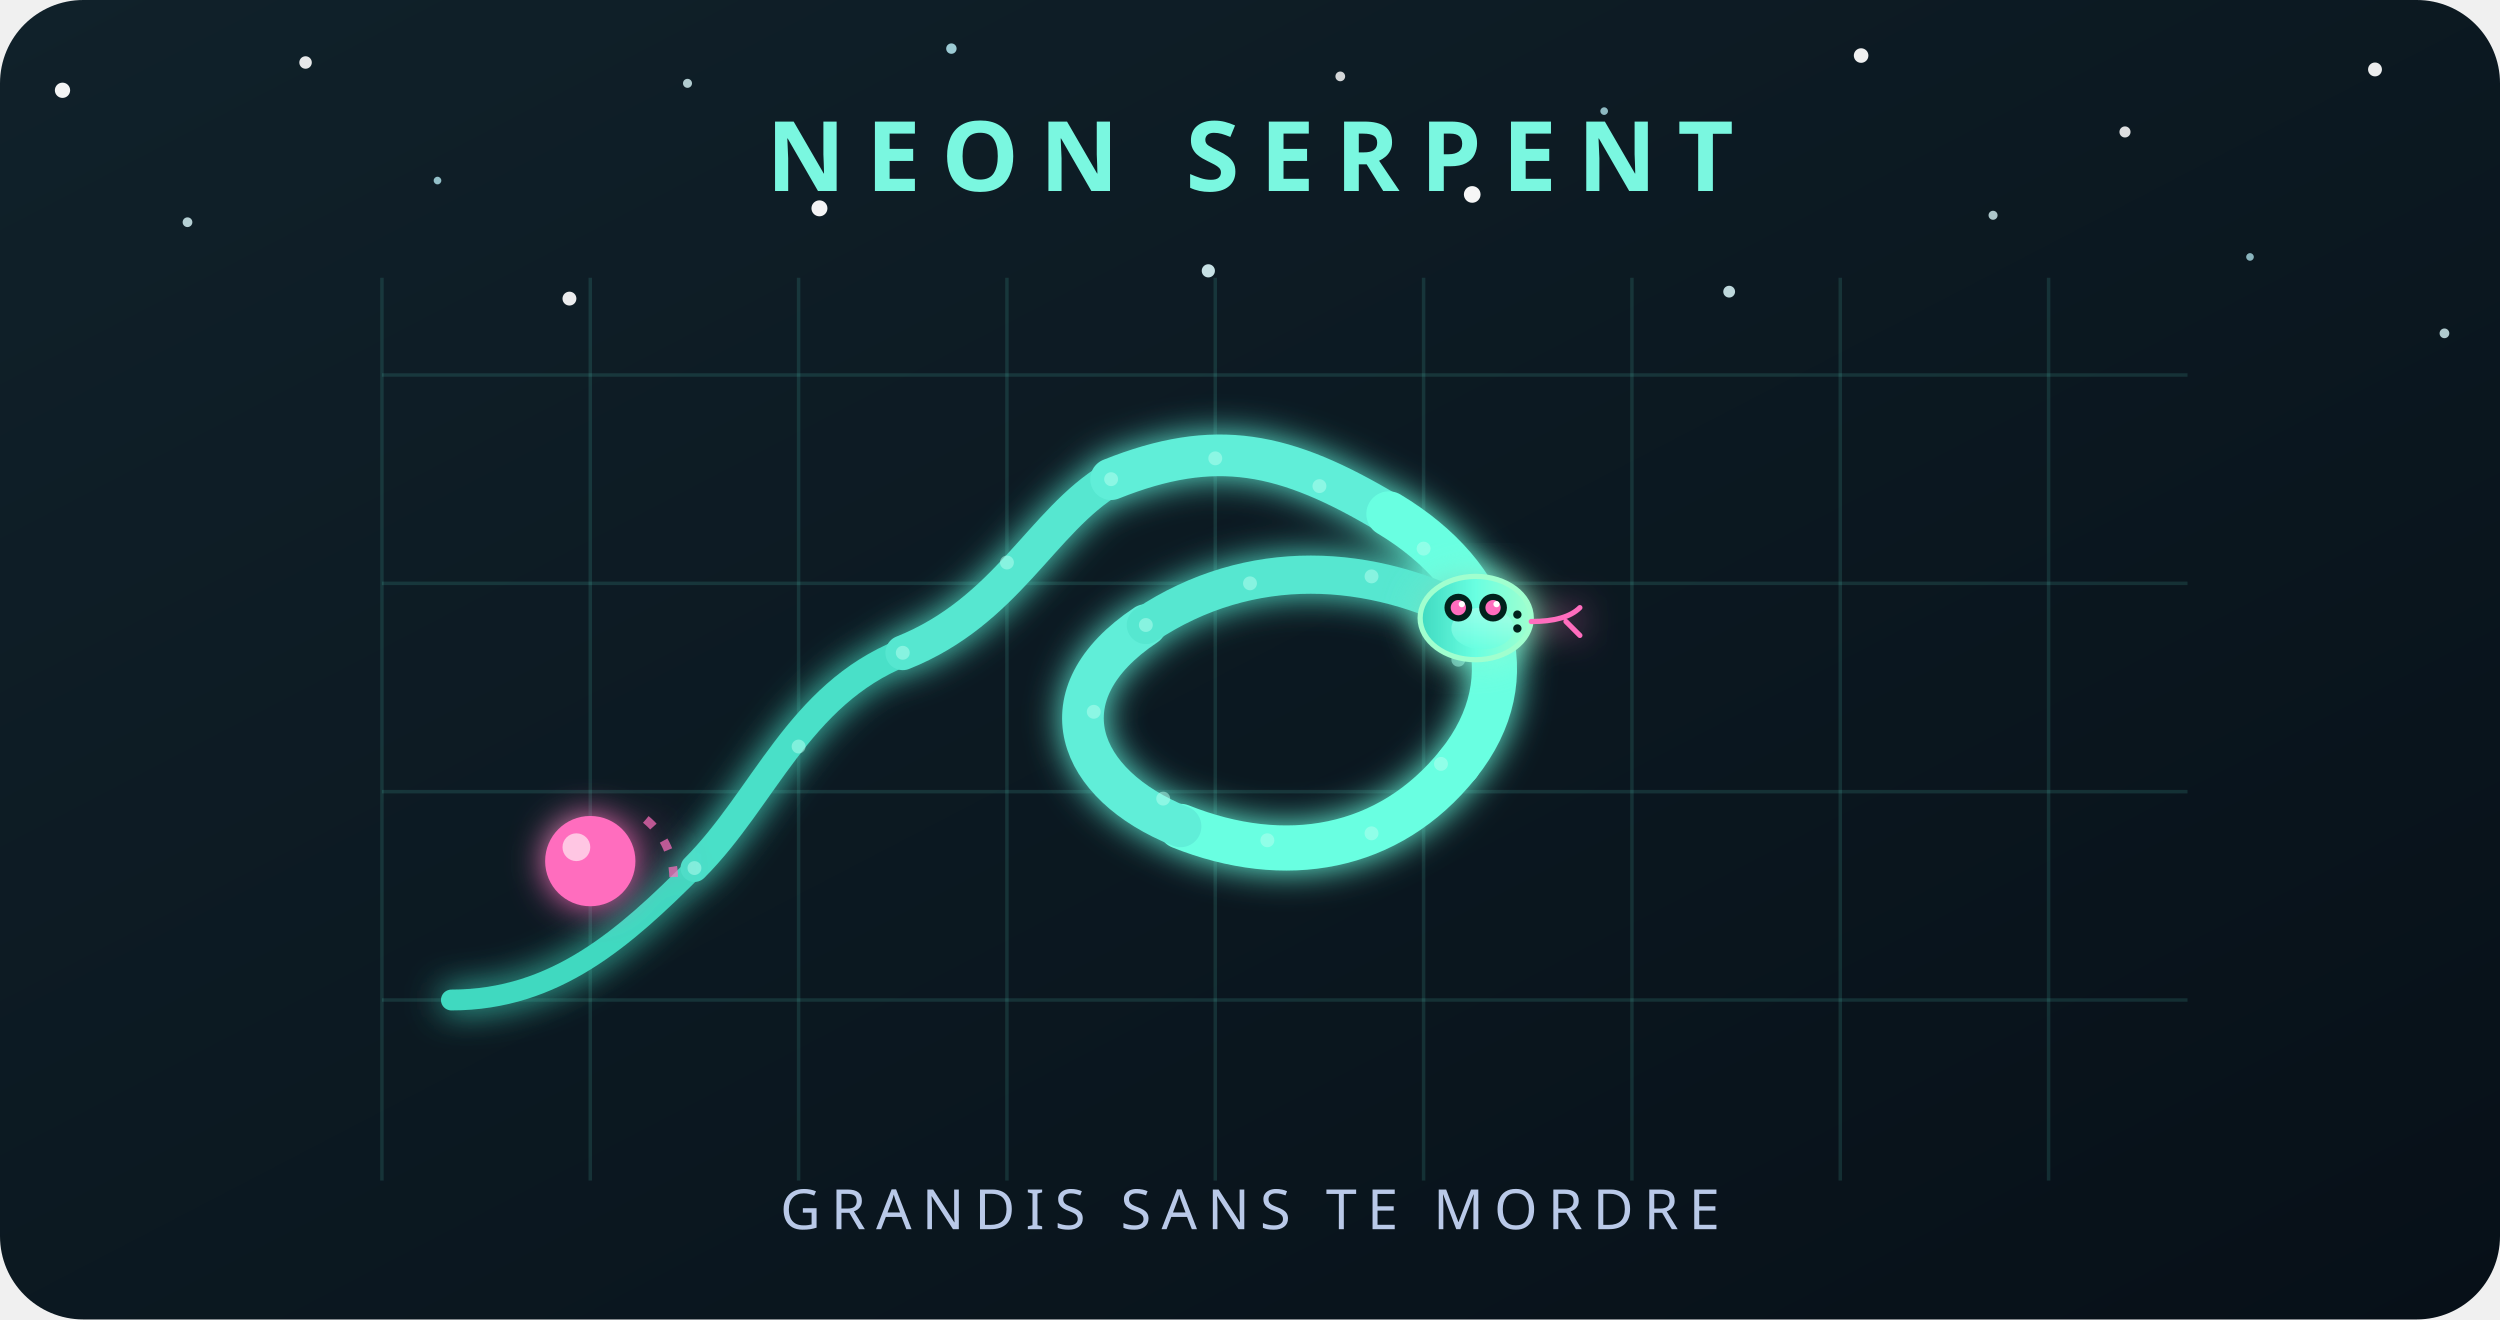
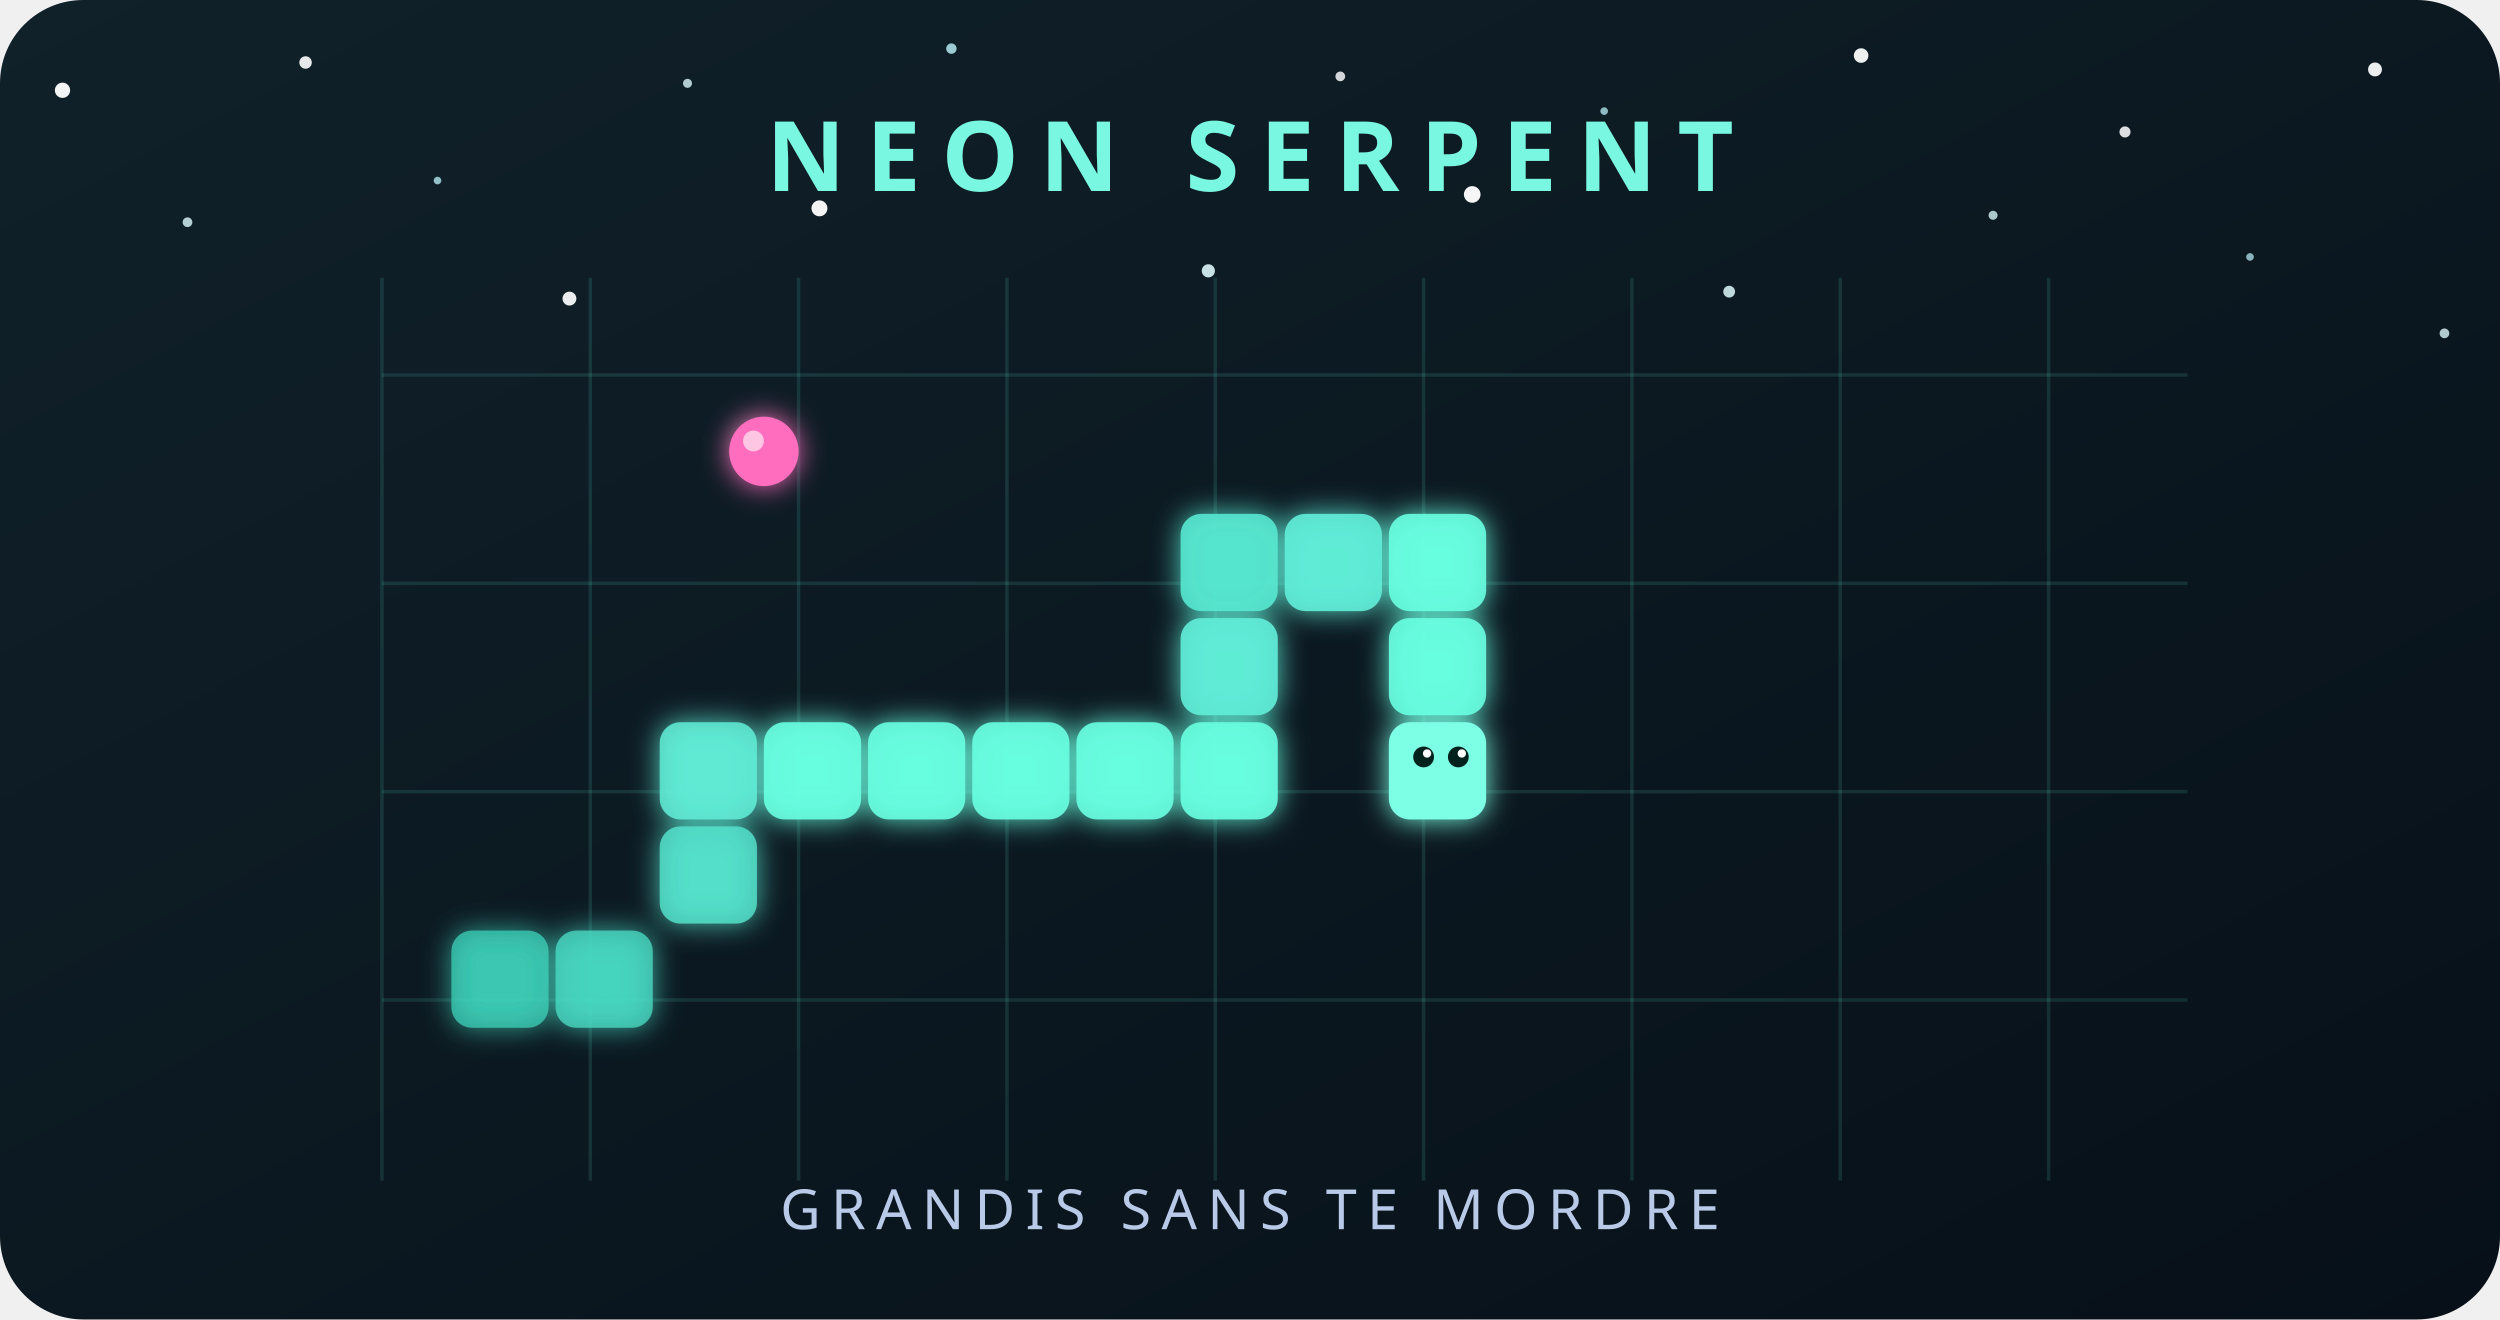
<svg xmlns="http://www.w3.org/2000/svg" viewBox="0 0 720 380" role="img" aria-labelledby="title desc">
  <defs>
    <linearGradient id="bg" x1="0" y1="0" x2="1" y2="1">
      <stop offset="0" stop-color="#10212a" />
      <stop offset="1" stop-color="#071018" />
    </linearGradient>
-     <linearGradient id="body" x1="0" y1="0" x2="1" y2="0">
-       <stop offset="0" stop-color="#3fd9c0" />
-       <stop offset="0.5" stop-color="#69ffe1" />
-       <stop offset="1" stop-color="#a0ffcf" />
-     </linearGradient>
-     <linearGradient id="belly" x1="0" y1="0" x2="0" y2="1">
-       <stop offset="0" stop-color="#b8fff0" />
-       <stop offset="1" stop-color="#69ffe1" />
-     </linearGradient>
    <filter id="g" x="-40%" y="-40%" width="180%" height="180%">
-       <feGaussianBlur stdDeviation="5" result="b" />
-       <feMerge>
-         <feMergeNode in="b" />
-         <feMergeNode in="SourceGraphic" />
-       </feMerge>
-     </filter>
-     <filter id="soft" x="-20%" y="-20%" width="140%" height="140%">
-       <feGaussianBlur stdDeviation="2" result="b" />
+       <feGaussianBlur stdDeviation="4" result="b" />
      <feMerge>
        <feMergeNode in="b" />
        <feMergeNode in="SourceGraphic" />
      </feMerge>
    </filter>
  </defs>
  <rect width="720" height="380" rx="24" fill="url(#bg)" />
  <g class="stars" aria-hidden="true">
    <circle cx="18" cy="26" r="2.2" fill="#ffffff" opacity="0.95" />
    <circle cx="54" cy="64" r="1.4" fill="#dffcff" opacity="0.8" />
    <circle cx="88" cy="18" r="1.8" fill="#ffffff" opacity="0.9" />
    <circle cx="126" cy="52" r="1.1" fill="#bff6ff" opacity="0.75" />
    <circle cx="164" cy="86" r="2.0" fill="#ffffff" opacity="0.92" />
    <circle cx="198" cy="24" r="1.3" fill="#dffcff" opacity="0.78" />
    <circle cx="236" cy="60" r="2.3" fill="#ffffff" opacity="0.95" />
    <circle cx="274" cy="14" r="1.5" fill="#bff6ff" opacity="0.8" />
    <circle cx="312" cy="46" r="1.0" fill="#ffffff" opacity="0.7" />
    <circle cx="348" cy="78" r="1.9" fill="#dffcff" opacity="0.88" />
    <circle cx="386" cy="22" r="1.4" fill="#ffffff" opacity="0.82" />
    <circle cx="424" cy="56" r="2.4" fill="#ffffff" opacity="0.96" />
    <circle cx="462" cy="32" r="1.1" fill="#bff6ff" opacity="0.72" />
    <circle cx="498" cy="84" r="1.7" fill="#dffcff" opacity="0.84" />
    <circle cx="536" cy="16" r="2.1" fill="#ffffff" opacity="0.93" />
    <circle cx="574" cy="62" r="1.3" fill="#dffcff" opacity="0.76" />
    <circle cx="612" cy="38" r="1.6" fill="#ffffff" opacity="0.86" />
    <circle cx="648" cy="74" r="1.1" fill="#bff6ff" opacity="0.7" />
    <circle cx="684" cy="20" r="2.0" fill="#ffffff" opacity="0.92" />
    <circle cx="704" cy="96" r="1.4" fill="#dffcff" opacity="0.78" />
  </g>
  <g stroke="#69ffe1" stroke-opacity=".12" stroke-width="1">
    <path d="M110 80v260M170 80v260M230 80v260M290 80v260M350 80v260M410 80v260M470 80v260M530 80v260M590 80v260" />
    <path d="M110 108h520M110 168h520M110 228h520M110 288h520" />
  </g>
-   <g filter="url(#g)" stroke-linecap="round" stroke-linejoin="round" fill="none">
-     <path d="M130 288 C160 288, 180 270, 200 250" stroke="#3fd9c0" stroke-width="6" />
-     <path d="M200 250 C220 230, 230 200, 260 188" stroke="#4ae0c8" stroke-width="8" />
-     <path d="M260 188 C290 176, 300 150, 320 138" stroke="#56e7d0" stroke-width="10" />
-     <path d="M320 138 C350 126, 370 130, 400 148" stroke="#60eed8" stroke-width="12" />
-     <path d="M400 148 C430 166, 440 195, 420 220" stroke="#69ffe1" stroke-width="13" />
-     <path d="M420 220 C400 245, 370 250, 340 238" stroke="#69ffe1" stroke-width="13" />
-     <path d="M340 238 C310 226, 300 200, 330 180" stroke="#60eed8" stroke-width="12" />
-     <path d="M330 180 C360 160, 395 162, 425 178" stroke="#56e7d0" stroke-width="11" />
+   <g filter="url(#g)">
+     <rect x="130" y="268" width="28" height="28" rx="6" fill="#3fd9c0" opacity="0.7" />
+     <rect x="160" y="268" width="28" height="28" rx="6" fill="#4ae0c8" opacity="0.75" />
+     <rect x="190" y="238" width="28" height="28" rx="6" fill="#56e7d0" opacity="0.8" />
+     <rect x="190" y="208" width="28" height="28" rx="6" fill="#60eed8" opacity="0.85" />
+     <rect x="220" y="208" width="28" height="28" rx="6" fill="#69ffe1" opacity="0.9" />
+     <rect x="250" y="208" width="28" height="28" rx="6" fill="#69ffe1" opacity="0.9" />
+     <rect x="280" y="208" width="28" height="28" rx="6" fill="#69ffe1" opacity="0.9" />
+     <rect x="310" y="208" width="28" height="28" rx="6" fill="#69ffe1" opacity="0.9" />
+     <rect x="340" y="208" width="28" height="28" rx="6" fill="#69ffe1" opacity="0.9" />
+     <rect x="340" y="178" width="28" height="28" rx="6" fill="#60eed8" opacity="0.9" />
+     <rect x="340" y="148" width="28" height="28" rx="6" fill="#56e7d0" opacity="0.9" />
+     <rect x="370" y="148" width="28" height="28" rx="6" fill="#60eed8" opacity="0.9" />
+     <rect x="400" y="148" width="28" height="28" rx="6" fill="#69ffe1" opacity="0.9" />
+     <rect x="400" y="178" width="28" height="28" rx="6" fill="#69ffe1" opacity="0.9" />
+     <rect x="400" y="208" width="28" height="28" rx="6" fill="#7bffe5" />
+     <circle cx="410" cy="218" r="3" fill="#06231d" />
+     <circle cx="420" cy="218" r="3" fill="#06231d" />
+     <circle cx="411" cy="217" r="1.2" fill="#fff" />
+     <circle cx="421" cy="217" r="1.2" fill="#fff" />
  </g>
-   <g fill="#b8fff0" opacity="0.5">
-     <circle cx="200" cy="250" r="2" />
-     <circle cx="230" cy="215" r="2" />
-     <circle cx="260" cy="188" r="2" />
-     <circle cx="290" cy="162" r="2" />
-     <circle cx="320" cy="138" r="2" />
-     <circle cx="350" cy="132" r="2" />
-     <circle cx="380" cy="140" r="2" />
-     <circle cx="410" cy="158" r="2" />
-     <circle cx="420" cy="190" r="2" />
-     <circle cx="415" cy="220" r="2" />
-     <circle cx="395" cy="240" r="2" />
-     <circle cx="365" cy="242" r="2" />
-     <circle cx="335" cy="230" r="2" />
-     <circle cx="315" cy="205" r="2" />
-     <circle cx="330" cy="180" r="2" />
-     <circle cx="360" cy="168" r="2" />
-     <circle cx="395" cy="166" r="2" />
-     <circle cx="425" cy="178" r="2" />
-   </g>
-   <g transform="translate(425 178)" filter="url(#g)">
-     <ellipse cx="0" cy="0" rx="16" ry="12" fill="url(#body)" stroke="#a0ffcf" stroke-width="1.5" />
-     <ellipse cx="2" cy="3" rx="9" ry="6" fill="url(#belly)" opacity="0.6" />
-     <circle cx="-5" cy="-3" r="4" fill="#06231d" />
-     <circle cx="-5" cy="-3" r="2.2" fill="#ff6dbe" />
-     <circle cx="-4" cy="-4" r="0.9" fill="#fff" />
-     <circle cx="5" cy="-3" r="4" fill="#06231d" />
-     <circle cx="5" cy="-3" r="2.2" fill="#ff6dbe" />
-     <circle cx="6" cy="-4" r="0.9" fill="#fff" />
-     <circle cx="12" cy="-1" r="1.2" fill="#06231d" />
-     <circle cx="12" cy="3" r="1.2" fill="#06231d" />
-     <path d="M16 1 Q26 1, 30 -3 M26 1 L30 5" stroke="#ff6dbe" stroke-width="1.5" fill="none" stroke-linecap="round" />
-   </g>
-   <g transform="translate(170 248)" filter="url(#g)">
-     <circle cx="0" cy="0" r="13" fill="#ff6dbe" />
-     <circle cx="-4" cy="-4" r="4" fill="#ffdcec" opacity="0.8" />
-     <path d="M16 -12 a22 22 0 0 1 8 18" fill="none" stroke="#ff6dbe" stroke-width="2.5" opacity="0.7" stroke-dasharray="3 5" />
+   <g transform="translate(220 130)" filter="url(#g)">
+     <circle cx="0" cy="0" r="10" fill="#ff6dbe" />
+     <circle cx="-3" cy="-3" r="3" fill="#ffdcec" opacity="0.8" />
  </g>
  <text x="360" y="55" text-anchor="middle" fill="#7af7e0" font-family="system-ui,sans-serif" font-weight="800" font-size="28" letter-spacing="6">NEON SERPENT</text>
  <text x="360" y="354" text-anchor="middle" fill="#b9c9e8" font-family="system-ui,sans-serif" font-size="16" letter-spacing="3">GRANDIS SANS TE MORDRE</text>
</svg>
